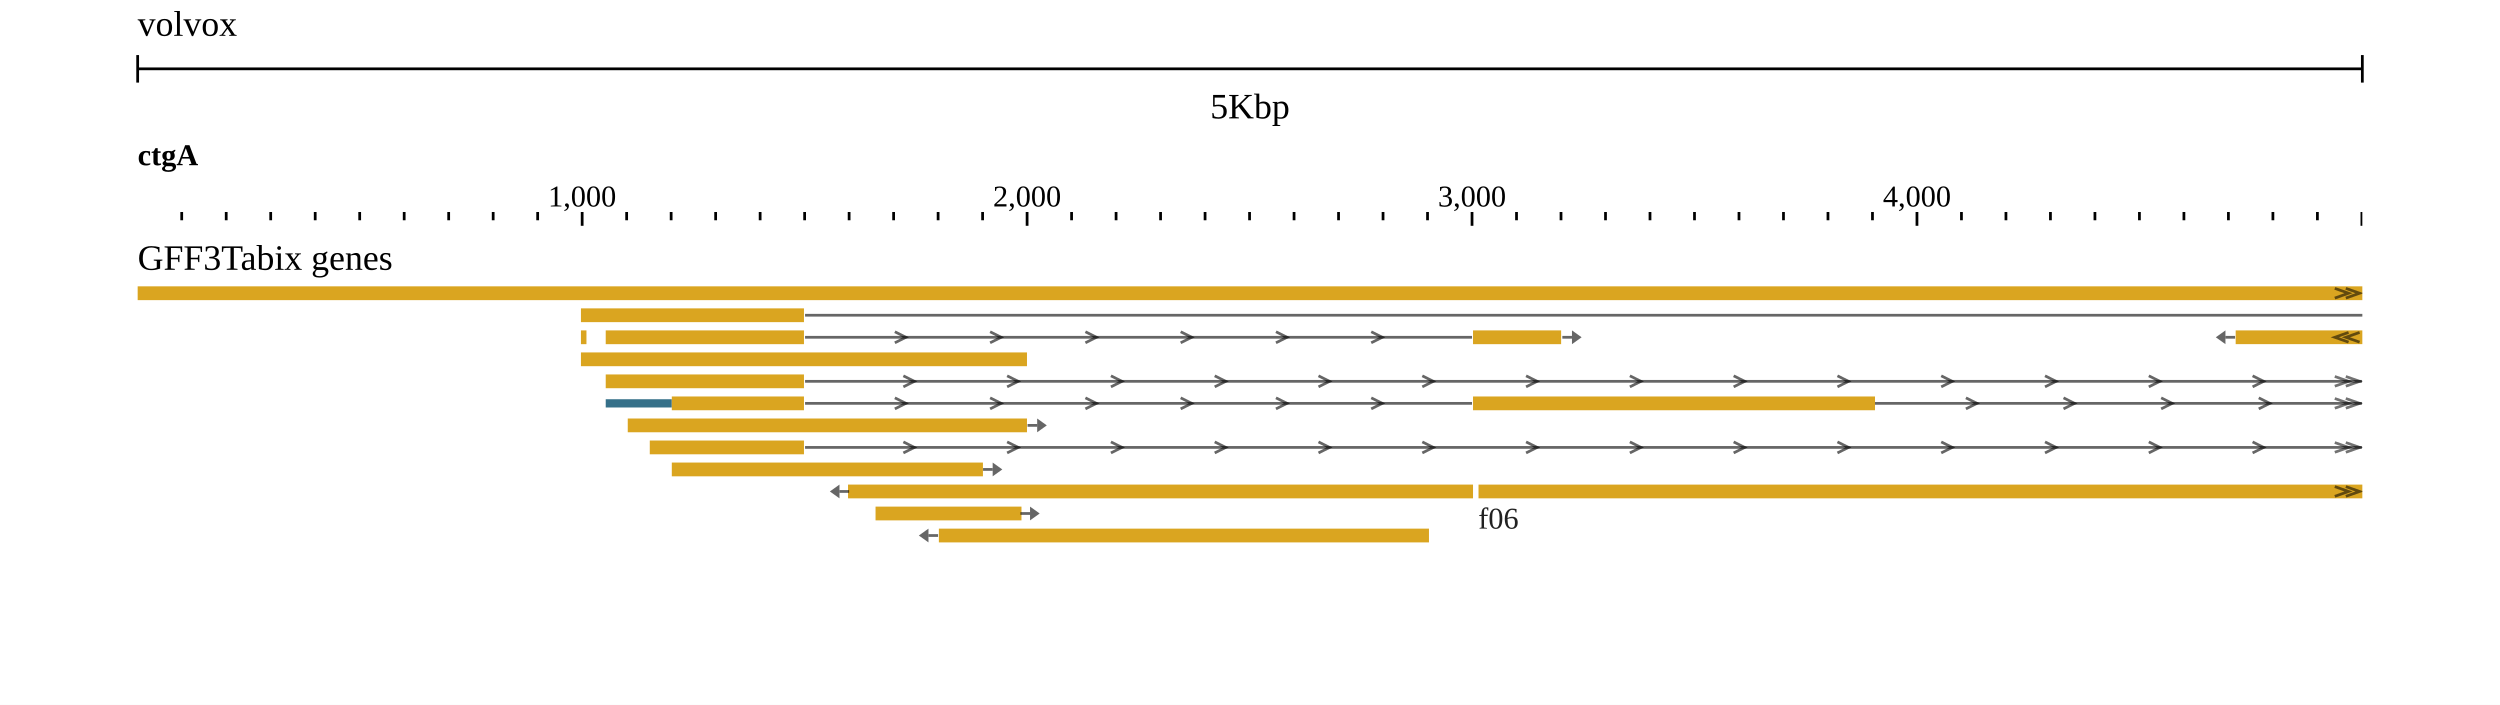
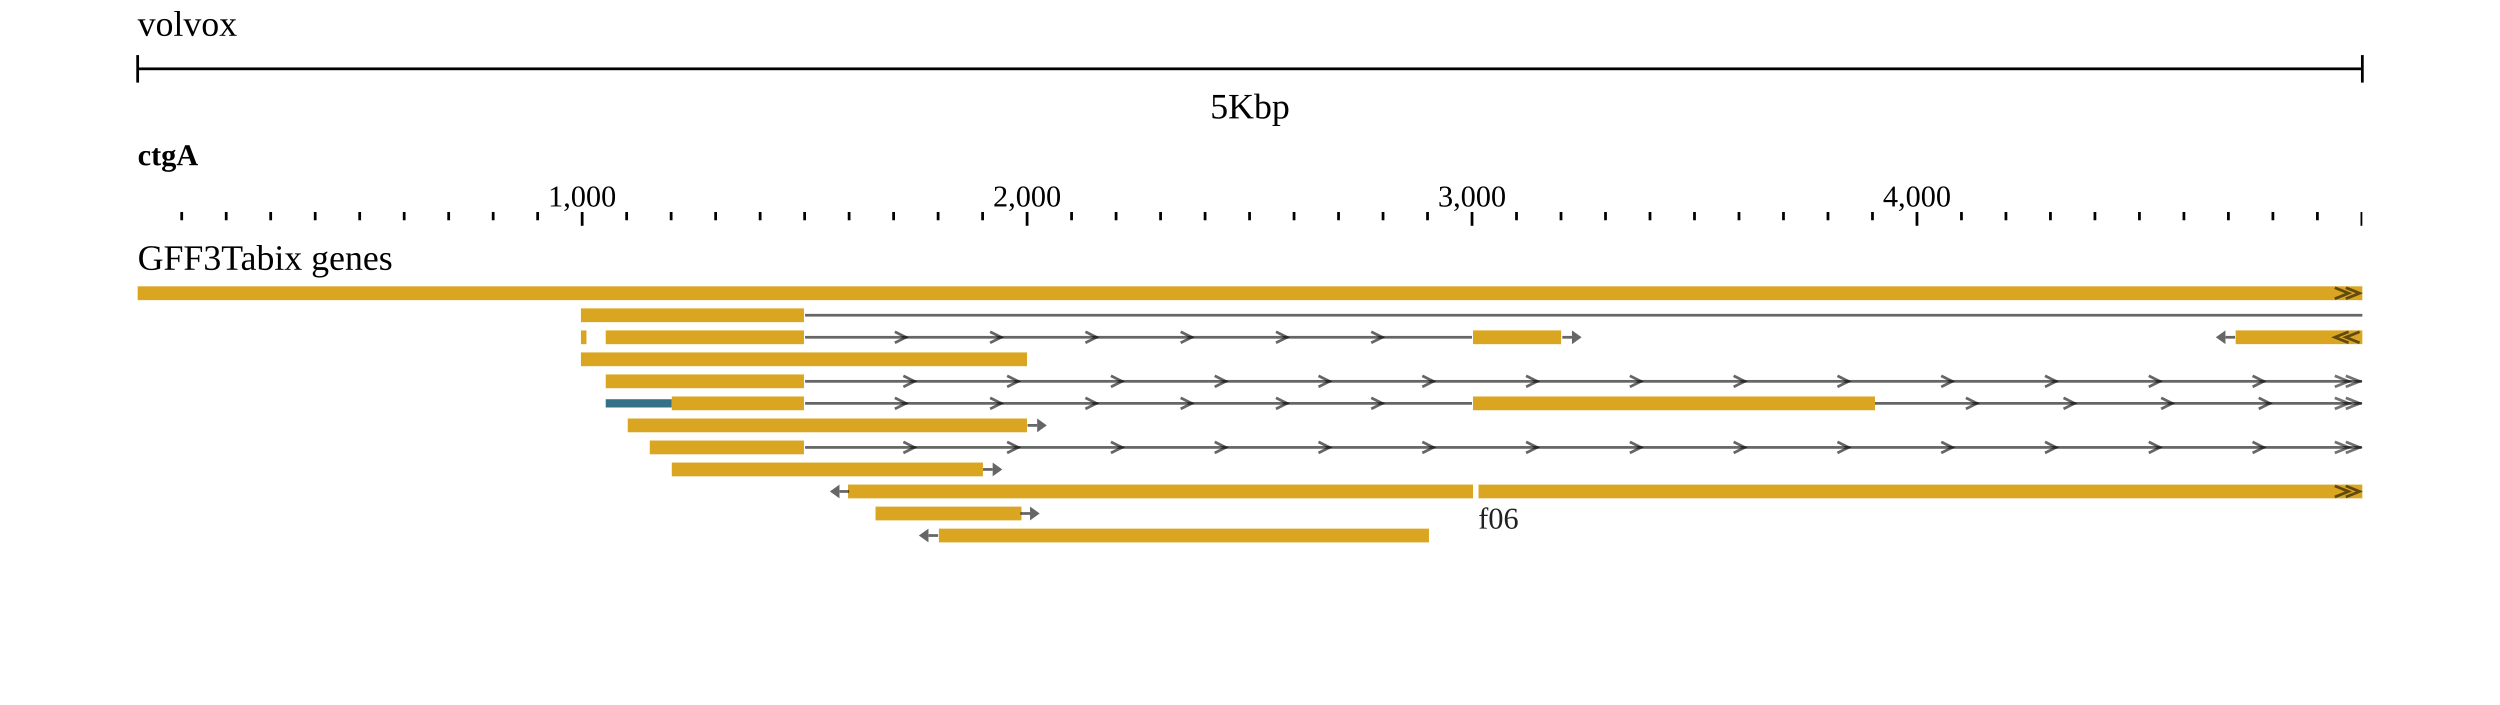
<svg xmlns="http://www.w3.org/2000/svg" width="908" height="256" viewBox="0 0 908 256">
  <rect width="908" height="256" fill="#ffffff" />
  <g transform="translate(50 0)">
    <g transform="translate(0)">
      <g id="header">
        <text x="0" y="13" font-size="13" fill="#000000">volvox</text>
        <g transform="translate(0 25)">
          <line x1="0" x2="808" y1="0" y2="0" stroke="#000000" />
          <line x1="0" x2="0" y1="-5" y2="5" stroke="#000000" />
          <line x1="808" x2="808" y1="-5" y2="5" stroke="#000000" />
          <text x="404" y="18" text-anchor="middle" font-size="13" fill="#000000">5Kbp</text>
        </g>
        <g transform="translate(0 50)">
          <defs>
            <clipPath id="ruler-clip-0">
              <rect x="0" y="0" width="808" height="34" />
            </clipPath>
          </defs>
          <g clip-path="url(#ruler-clip-0)">
            <path d="M161.44 27V32M323.04 27V32M484.64 27V32M646.24 27V32M807.84 27V32M969.44 27V32M1131.04 27V32M1292.64 27V32M1454.24 27V32M16 27V30M32.16 27V30M48.32 27V30M64.48 27V30M80.64 27V30M96.8 27V30M112.96 27V30M129.12 27V30M145.28 27V30M177.6 27V30M193.76 27V30M209.92 27V30M226.08 27V30M242.24 27V30M258.4 27V30M274.56 27V30M290.72 27V30M306.88 27V30M339.2 27V30M355.36 27V30M371.52 27V30M387.68 27V30M403.84 27V30M420 27V30M436.16 27V30M452.32 27V30M468.48 27V30M500.8 27V30M516.96 27V30M533.12 27V30M549.28 27V30M565.44 27V30M581.6 27V30M597.76 27V30M613.92 27V30M630.08 27V30M662.4 27V30M678.56 27V30M694.72 27V30M710.88 27V30M727.04 27V30M743.2 27V30M759.36 27V30M775.52 27V30M791.68 27V30M824 27V30M840.16 27V30M856.32 27V30M872.48 27V30M888.64 27V30M904.8 27V30M920.96 27V30M937.12 27V30M953.28 27V30M985.6 27V30M1001.76 27V30M1017.92 27V30M1034.08 27V30M1050.24 27V30M1066.4 27V30M1082.56 27V30M1098.72 27V30M1114.88 27V30M1147.2 27V30M1163.36 27V30M1179.52 27V30M1195.68 27V30M1211.84 27V30M1228 27V30M1244.16 27V30M1260.32 27V30M1276.48 27V30M1308.8 27V30M1324.96 27V30M1341.12 27V30M1357.28 27V30M1373.44 27V30M1389.6 27V30M1405.76 27V30M1421.92 27V30M1438.08 27V30M1470.4 27V30M1486.56 27V30M1502.72 27V30M1518.88 27V30M1535.04 27V30M1551.2 27V30M1567.36 27V30M1583.52 27V30M1599.68 27V30" stroke-width="1" stroke="#000000" fill="none" />
            <text x="161.44" y="25" text-anchor="middle" font-size="11" fill="#000000">1,000</text>
            <text x="323.04" y="25" text-anchor="middle" font-size="11" fill="#000000">2,000</text>
            <text x="484.64" y="25" text-anchor="middle" font-size="11" fill="#000000">3,000</text>
            <text x="646.24" y="25" text-anchor="middle" font-size="11" fill="#000000">4,000</text>
            <g transform="translate(0 0)">
              <defs>
                <clipPath id="reflabel-0-volvox:ctgA:0:4951:0">
                  <rect x="0" y="0" width="1599.16" height="13" />
                </clipPath>
              </defs>
              <g clip-path="url(#reflabel-0-volvox:ctgA:0:4951:0)">
                <text x="0" y="10" font-size="11" font-weight="bold" fill="#000000">ctgA</text>
              </g>
            </g>
          </g>
        </g>
      </g>
    </g>
    <g transform="translate(0 84)">
      <g transform="translate(0 0)">
        <defs>
          <clipPath id="track-clip-0-gff3tabix_genes">
            <rect x="-50" y="20" width="858" height="100" />
          </clipPath>
        </defs>
        <g clip-path="url(#track-clip-0-gff3tabix_genes)">
          <g transform="translate(0 20)">
            <defs>
              <clipPath id="display-clip-0-0-0">
                <rect x="0" y="0" width="808" height="100" />
              </clipPath>
            </defs>
            <g clip-path="url(#display-clip-0-0-0)">
              <g>
                <clipPath id="svgcanvas-clip-0">
                  <path d="M0,0h808v100h-808Z" />
                </clipPath>
                <g clip-path="url(#svgcanvas-clip-0)">
                  <path d="M242.4,10.5L3151.04,10.5" fill="none" stroke="rgb(0,0,0)" stroke-opacity="0.6" stroke-width="1" />
                  <path d="M242.4,18.5L484.64,18.5" fill="none" stroke="rgb(0,0,0)" stroke-opacity="0.6" stroke-width="1" />
                  <path d="M275.01,16.5L279.01,18.5L275.01,20.5M309.61,16.5L313.61,18.5L309.61,20.5M344.22,16.5L348.22,18.5L344.22,20.5M378.82,16.5L382.82,18.5L378.82,20.5M413.43,16.5L417.43,18.5L413.43,20.5M448.03,16.5L452.03,18.5L448.03,20.5" fill="none" stroke="rgb(0,0,0)" stroke-opacity="0.6" stroke-width="1" />
                  <path d="M242.4,34.5L807.84,34.5" fill="none" stroke="rgb(0,0,0)" stroke-opacity="0.6" stroke-width="1" />
                  <path d="M278.1,32.5L282.1,34.5L278.1,36.5M315.79,32.5L319.79,34.5L315.79,36.5M353.49,32.5L357.49,34.5L353.49,36.5M391.18,32.5L395.18,34.5L391.18,36.5M428.88,32.5L432.88,34.5L428.88,36.5M466.58,32.5L470.58,34.5L466.58,36.5M504.27,32.5L508.27,34.5L504.27,36.5M541.97,32.5L545.97,34.5L541.97,36.5M579.66,32.5L583.66,34.5L579.66,36.5M617.36,32.5L621.36,34.5L617.36,36.5M655.05,32.5L659.05,34.5L655.05,36.5M692.75,32.5L696.75,34.5L692.75,36.5M730.45,32.5L734.45,34.5L730.45,36.5M768.14,32.5L772.14,34.5L768.14,36.5" fill="none" stroke="rgb(0,0,0)" stroke-opacity="0.6" stroke-width="1" />
                  <path d="M888.8,34.5L1131.04,34.5" fill="none" stroke="rgb(0,0,0)" stroke-opacity="0.6" stroke-width="1" />
                  <path d="M242.4,42.5L484.64,42.5" fill="none" stroke="rgb(0,0,0)" stroke-opacity="0.6" stroke-width="1" />
                  <path d="M275.01,40.5L279.01,42.5L275.01,44.5M309.61,40.5L313.61,42.5L309.61,44.5M344.22,40.5L348.22,42.5L344.22,44.5M378.82,40.5L382.82,42.5L378.82,44.5M413.43,40.5L417.43,42.5L413.43,44.5M448.03,40.5L452.03,42.5L448.03,44.5" fill="none" stroke="rgb(0,0,0)" stroke-opacity="0.6" stroke-width="1" />
                  <path d="M630.56,42.5L807.84,42.5" fill="none" stroke="rgb(0,0,0)" stroke-opacity="0.6" stroke-width="1" />
                  <path d="M664.02,40.5L668.02,42.5L664.02,44.5M699.47,40.5L703.47,42.5L699.47,44.5M734.93,40.5L738.93,42.5L734.93,44.5M770.38,40.5L774.38,42.5L770.38,44.5" fill="none" stroke="rgb(0,0,0)" stroke-opacity="0.6" stroke-width="1" />
                  <path d="M888.8,42.5L1131.04,42.5" fill="none" stroke="rgb(0,0,0)" stroke-opacity="0.6" stroke-width="1" />
                  <path d="M242.4,58.5L807.84,58.5" fill="none" stroke="rgb(0,0,0)" stroke-opacity="0.6" stroke-width="1" />
                  <path d="M278.1,56.5L282.1,58.5L278.1,60.5M315.79,56.5L319.79,58.5L315.79,60.5M353.49,56.5L357.49,58.5L353.49,60.5M391.18,56.5L395.18,58.5L391.18,60.5M428.88,56.5L432.88,58.5L428.88,60.5M466.58,56.5L470.58,58.5L466.58,60.5M504.27,56.5L508.27,58.5L504.27,60.5M541.97,56.5L545.97,58.5L541.97,60.5M579.66,56.5L583.66,58.5L579.66,60.5M617.36,56.5L621.36,58.5L617.36,60.5M655.05,56.5L659.05,58.5L655.05,60.5M692.75,56.5L696.75,58.5L692.75,60.5M730.45,56.5L734.45,58.5L730.45,60.5M768.14,56.5L772.14,58.5L768.14,60.5" fill="none" stroke="rgb(0,0,0)" stroke-opacity="0.6" stroke-width="1" />
                  <path d="M888.8,58.5L1131.04,58.5" fill="none" stroke="rgb(0,0,0)" stroke-opacity="0.6" stroke-width="1" />
                  <path d="M888.8,26.5L1131.04,26.5" fill="none" stroke="rgb(0,0,0)" stroke-opacity="0.6" stroke-width="1" />
                  <rect x="0" y="0" width="8080" height="5" fill="rgb(218,165,32)" />
                  <rect x="161" y="8" width="81" height="5" fill="rgb(218,165,32)" />
                  <rect x="161" y="16" width="2" height="5" fill="rgb(218,165,32)" />
                  <rect x="161" y="24" width="162" height="5" fill="rgb(218,165,32)" />
                  <rect x="170" y="16" width="72" height="5" fill="rgb(218,165,32)" />
                  <rect x="485" y="16" width="32" height="5" fill="rgb(218,165,32)" />
                  <rect x="170" y="32" width="72" height="5" fill="rgb(218,165,32)" />
                  <rect x="808" y="32" width="81" height="5" fill="rgb(218,165,32)" />
                  <rect x="1131" y="32" width="49" height="5" fill="rgb(218,165,32)" />
                  <rect x="170" y="41" width="24" height="3" fill="rgb(53,112,137)" />
                  <rect x="194" y="40" width="48" height="5" fill="rgb(218,165,32)" />
                  <rect x="485" y="40" width="146" height="5" fill="rgb(218,165,32)" />
                  <rect x="808" y="40" width="81" height="5" fill="rgb(218,165,32)" />
                  <rect x="1131" y="40" width="98" height="5" fill="rgb(218,165,32)" />
                  <rect x="178" y="48" width="145" height="5" fill="rgb(218,165,32)" />
                  <rect x="186" y="56" width="56" height="5" fill="rgb(218,165,32)" />
                  <rect x="808" y="56" width="81" height="5" fill="rgb(218,165,32)" />
                  <rect x="1131" y="56" width="33" height="5" fill="rgb(218,165,32)" />
                  <rect x="194" y="64" width="113" height="5" fill="rgb(218,165,32)" />
                  <rect x="258" y="72" width="227" height="5" fill="rgb(218,165,32)" />
                  <rect x="268" y="80" width="53" height="5" fill="rgb(218,165,32)" />
                  <rect x="291" y="88" width="178" height="5" fill="rgb(218,165,32)" />
                  <rect x="487" y="72" width="504" height="5" fill="rgb(218,165,32)" />
                  <rect x="762" y="16" width="202" height="5" fill="rgb(218,165,32)" />
                  <rect x="845" y="24" width="12" height="5" fill="rgb(218,165,32)" />
                  <rect x="874" y="24" width="15" height="5" fill="rgb(218,165,32)" />
                  <rect x="1131" y="24" width="81" height="5" fill="rgb(218,165,32)" />
                  <rect x="937" y="48" width="49" height="5" fill="rgb(218,165,32)" />
                  <rect x="1041" y="16" width="67" height="5" fill="rgb(218,165,32)" />
                  <rect x="1112" y="48" width="58" height="5" fill="rgb(218,165,32)" />
                  <rect x="1148" y="16" width="17" height="5" fill="rgb(218,165,32)" />
                  <rect x="1197" y="16" width="53" height="5" fill="rgb(218,165,32)" />
                  <rect x="1212" y="48" width="81" height="5" fill="rgb(218,165,32)" />
                  <rect x="517.44" y="18" width="3.5" height="1" fill="rgb(0,0,0)" fill-opacity="0.6" />
                  <path d="M520.94,16L520.94,21L524.44,18.5Z" fill="rgb(0,0,0)" fill-opacity="0.6" stroke="none" />
                  <rect x="1179.68" y="34" width="3.5" height="1" fill="rgb(0,0,0)" fill-opacity="0.6" />
                  <path d="M1183.18,32L1183.18,37L1186.68,34.5Z" fill="rgb(0,0,0)" fill-opacity="0.6" stroke="none" />
                  <rect x="323.2" y="50" width="3.5" height="1" fill="rgb(0,0,0)" fill-opacity="0.6" />
                  <path d="M326.7,48L326.7,53L330.2,50.5Z" fill="rgb(0,0,0)" fill-opacity="0.6" stroke="none" />
                  <rect x="1163.52" y="58" width="3.5" height="1" fill="rgb(0,0,0)" fill-opacity="0.6" />
                  <path d="M1167.02,56L1167.02,61L1170.52,58.5Z" fill="rgb(0,0,0)" fill-opacity="0.6" stroke="none" />
                  <rect x="307.04" y="66" width="3.5" height="1" fill="rgb(0,0,0)" fill-opacity="0.6" />
                  <path d="M310.54,64L310.54,69L314.04,66.5Z" fill="rgb(0,0,0)" fill-opacity="0.6" stroke="none" />
                  <rect x="254.9" y="74" width="3.5" height="1" fill="rgb(0,0,0)" fill-opacity="0.6" />
                  <path d="M254.9,72L254.9,77L251.4,74.5Z" fill="rgb(0,0,0)" fill-opacity="0.6" stroke="none" />
                  <rect x="320.61" y="82" width="3.5" height="1" fill="rgb(0,0,0)" fill-opacity="0.6" />
                  <path d="M324.11,80L324.11,85L327.61,82.5Z" fill="rgb(0,0,0)" fill-opacity="0.6" stroke="none" />
                  <rect x="287.22" y="90" width="3.5" height="1" fill="rgb(0,0,0)" fill-opacity="0.6" />
                  <path d="M287.22,88L287.22,93L283.72,90.5Z" fill="rgb(0,0,0)" fill-opacity="0.6" stroke="none" />
                  <rect x="990.61" y="74" width="3.5" height="1" fill="rgb(0,0,0)" fill-opacity="0.6" />
                  <path d="M994.11,72L994.11,77L997.61,74.5Z" fill="rgb(0,0,0)" fill-opacity="0.6" stroke="none" />
                  <rect x="758.28" y="18" width="3.5" height="1" fill="rgb(0,0,0)" fill-opacity="0.6" />
                  <path d="M758.28,16L758.28,21L754.78,18.5Z" fill="rgb(0,0,0)" fill-opacity="0.6" stroke="none" />
                  <rect x="870.59" y="26" width="3.5" height="1" fill="rgb(0,0,0)" fill-opacity="0.6" />
                  <path d="M870.59,24L870.59,29L867.09,26.5Z" fill="rgb(0,0,0)" fill-opacity="0.6" stroke="none" />
                  <rect x="933.62" y="50" width="3.5" height="1" fill="rgb(0,0,0)" fill-opacity="0.6" />
                  <path d="M933.62,48L933.62,53L930.12,50.5Z" fill="rgb(0,0,0)" fill-opacity="0.6" stroke="none" />
                  <rect x="1037.37" y="18" width="3.5" height="1" fill="rgb(0,0,0)" fill-opacity="0.6" />
                  <path d="M1037.37,16L1037.37,21L1033.87,18.5Z" fill="rgb(0,0,0)" fill-opacity="0.6" stroke="none" />
                  <rect x="1108.95" y="50" width="3.5" height="1" fill="rgb(0,0,0)" fill-opacity="0.6" />
                  <path d="M1108.95,48L1108.95,53L1105.45,50.5Z" fill="rgb(0,0,0)" fill-opacity="0.6" stroke="none" />
                  <rect x="1144.67" y="18" width="3.5" height="1" fill="rgb(0,0,0)" fill-opacity="0.6" />
                  <path d="M1144.67,16L1144.67,21L1141.17,18.5Z" fill="rgb(0,0,0)" fill-opacity="0.6" stroke="none" />
                  <rect x="1193.79" y="18" width="3.5" height="1" fill="rgb(0,0,0)" fill-opacity="0.6" />
                  <path d="M1193.79,16L1193.79,21L1190.29,18.5Z" fill="rgb(0,0,0)" fill-opacity="0.6" stroke="none" />
                  <rect x="1208.34" y="50" width="3.5" height="1" fill="rgb(0,0,0)" fill-opacity="0.6" />
                  <path d="M1208.34,48L1208.34,53L1204.84,50.5Z" fill="rgb(0,0,0)" fill-opacity="0.6" stroke="none" />
-                   <path d="M802,0.74L807,2.5L802,4.26" fill="none" stroke="rgb(0,0,0)" stroke-opacity="0.55" stroke-width="1" />
-                   <path d="M798,0.74L803,2.5L798,4.26" fill="none" stroke="rgb(0,0,0)" stroke-opacity="0.55" stroke-width="1" />
-                   <path d="M802,32.74L807,34.5L802,36.26" fill="none" stroke="rgb(0,0,0)" stroke-opacity="0.55" stroke-width="1" />
-                   <path d="M798,32.74L803,34.5L798,36.26" fill="none" stroke="rgb(0,0,0)" stroke-opacity="0.55" stroke-width="1" />
-                   <path d="M802,40.74L807,42.5L802,44.26" fill="none" stroke="rgb(0,0,0)" stroke-opacity="0.55" stroke-width="1" />
-                   <path d="M798,40.74L803,42.5L798,44.26" fill="none" stroke="rgb(0,0,0)" stroke-opacity="0.55" stroke-width="1" />
-                   <path d="M802,56.74L807,58.5L802,60.26" fill="none" stroke="rgb(0,0,0)" stroke-opacity="0.55" stroke-width="1" />
-                   <path d="M798,56.74L803,58.5L798,60.26" fill="none" stroke="rgb(0,0,0)" stroke-opacity="0.55" stroke-width="1" />
-                   <path d="M802,72.74L807,74.5L802,76.26" fill="none" stroke="rgb(0,0,0)" stroke-opacity="0.55" stroke-width="1" />
-                   <path d="M798,72.74L803,74.5L798,76.26" fill="none" stroke="rgb(0,0,0)" stroke-opacity="0.55" stroke-width="1" />
-                   <path d="M807,16.74L802,18.5L807,20.26" fill="none" stroke="rgb(0,0,0)" stroke-opacity="0.55" stroke-width="1" />
-                   <path d="M803,16.74L798,18.5L803,20.26" fill="none" stroke="rgb(0,0,0)" stroke-opacity="0.55" stroke-width="1" />
+                   <path d="M802,0.5L807,2.5L802,4.5" fill="none" stroke="rgb(0,0,0)" stroke-opacity="0.55" stroke-width="1" />
+                   <path d="M798,0.5L803,2.5L798,4.5" fill="none" stroke="rgb(0,0,0)" stroke-opacity="0.55" stroke-width="1" />
+                   <path d="M802,32.5L807,34.5L802,36.5" fill="none" stroke="rgb(0,0,0)" stroke-opacity="0.55" stroke-width="1" />
+                   <path d="M798,32.5L803,34.5L798,36.5" fill="none" stroke="rgb(0,0,0)" stroke-opacity="0.55" stroke-width="1" />
+                   <path d="M802,40.5L807,42.5L802,44.5" fill="none" stroke="rgb(0,0,0)" stroke-opacity="0.55" stroke-width="1" />
+                   <path d="M798,40.5L803,42.5L798,44.5" fill="none" stroke="rgb(0,0,0)" stroke-opacity="0.55" stroke-width="1" />
+                   <path d="M802,56.5L807,58.5L802,60.5" fill="none" stroke="rgb(0,0,0)" stroke-opacity="0.55" stroke-width="1" />
+                   <path d="M798,56.5L803,58.5L798,60.5" fill="none" stroke="rgb(0,0,0)" stroke-opacity="0.55" stroke-width="1" />
+                   <path d="M802,72.5L807,74.5L802,76.5" fill="none" stroke="rgb(0,0,0)" stroke-opacity="0.55" stroke-width="1" />
+                   <path d="M798,72.5L803,74.5L798,76.5" fill="none" stroke="rgb(0,0,0)" stroke-opacity="0.55" stroke-width="1" />
+                   <path d="M807,16.5L802,18.5L807,20.5" fill="none" stroke="rgb(0,0,0)" stroke-opacity="0.55" stroke-width="1" />
+                   <path d="M803,16.5L798,18.5L803,20.5" fill="none" stroke="rgb(0,0,0)" stroke-opacity="0.55" stroke-width="1" />
                </g>
              </g>
              <g>
                <text x="486.9" y="88" fill="rgb(0,0,0)" fill-opacity="0.87" font-size="11" text-anchor="start" dominant-baseline="auto">f06</text>
              </g>
            </g>
          </g>
        </g>
        <text x="0" y="14" font-size="13" fill="#000000">GFF3Tabix genes</text>
      </g>
    </g>
    <g transform="translate(0 84)">
      <defs>
        <clipPath id="highlight-clip-0">
          <rect x="0" y="0" width="808" height="122" />
        </clipPath>
      </defs>
      <g clip-path="url(#highlight-clip-0)" />
    </g>
  </g>
</svg>
